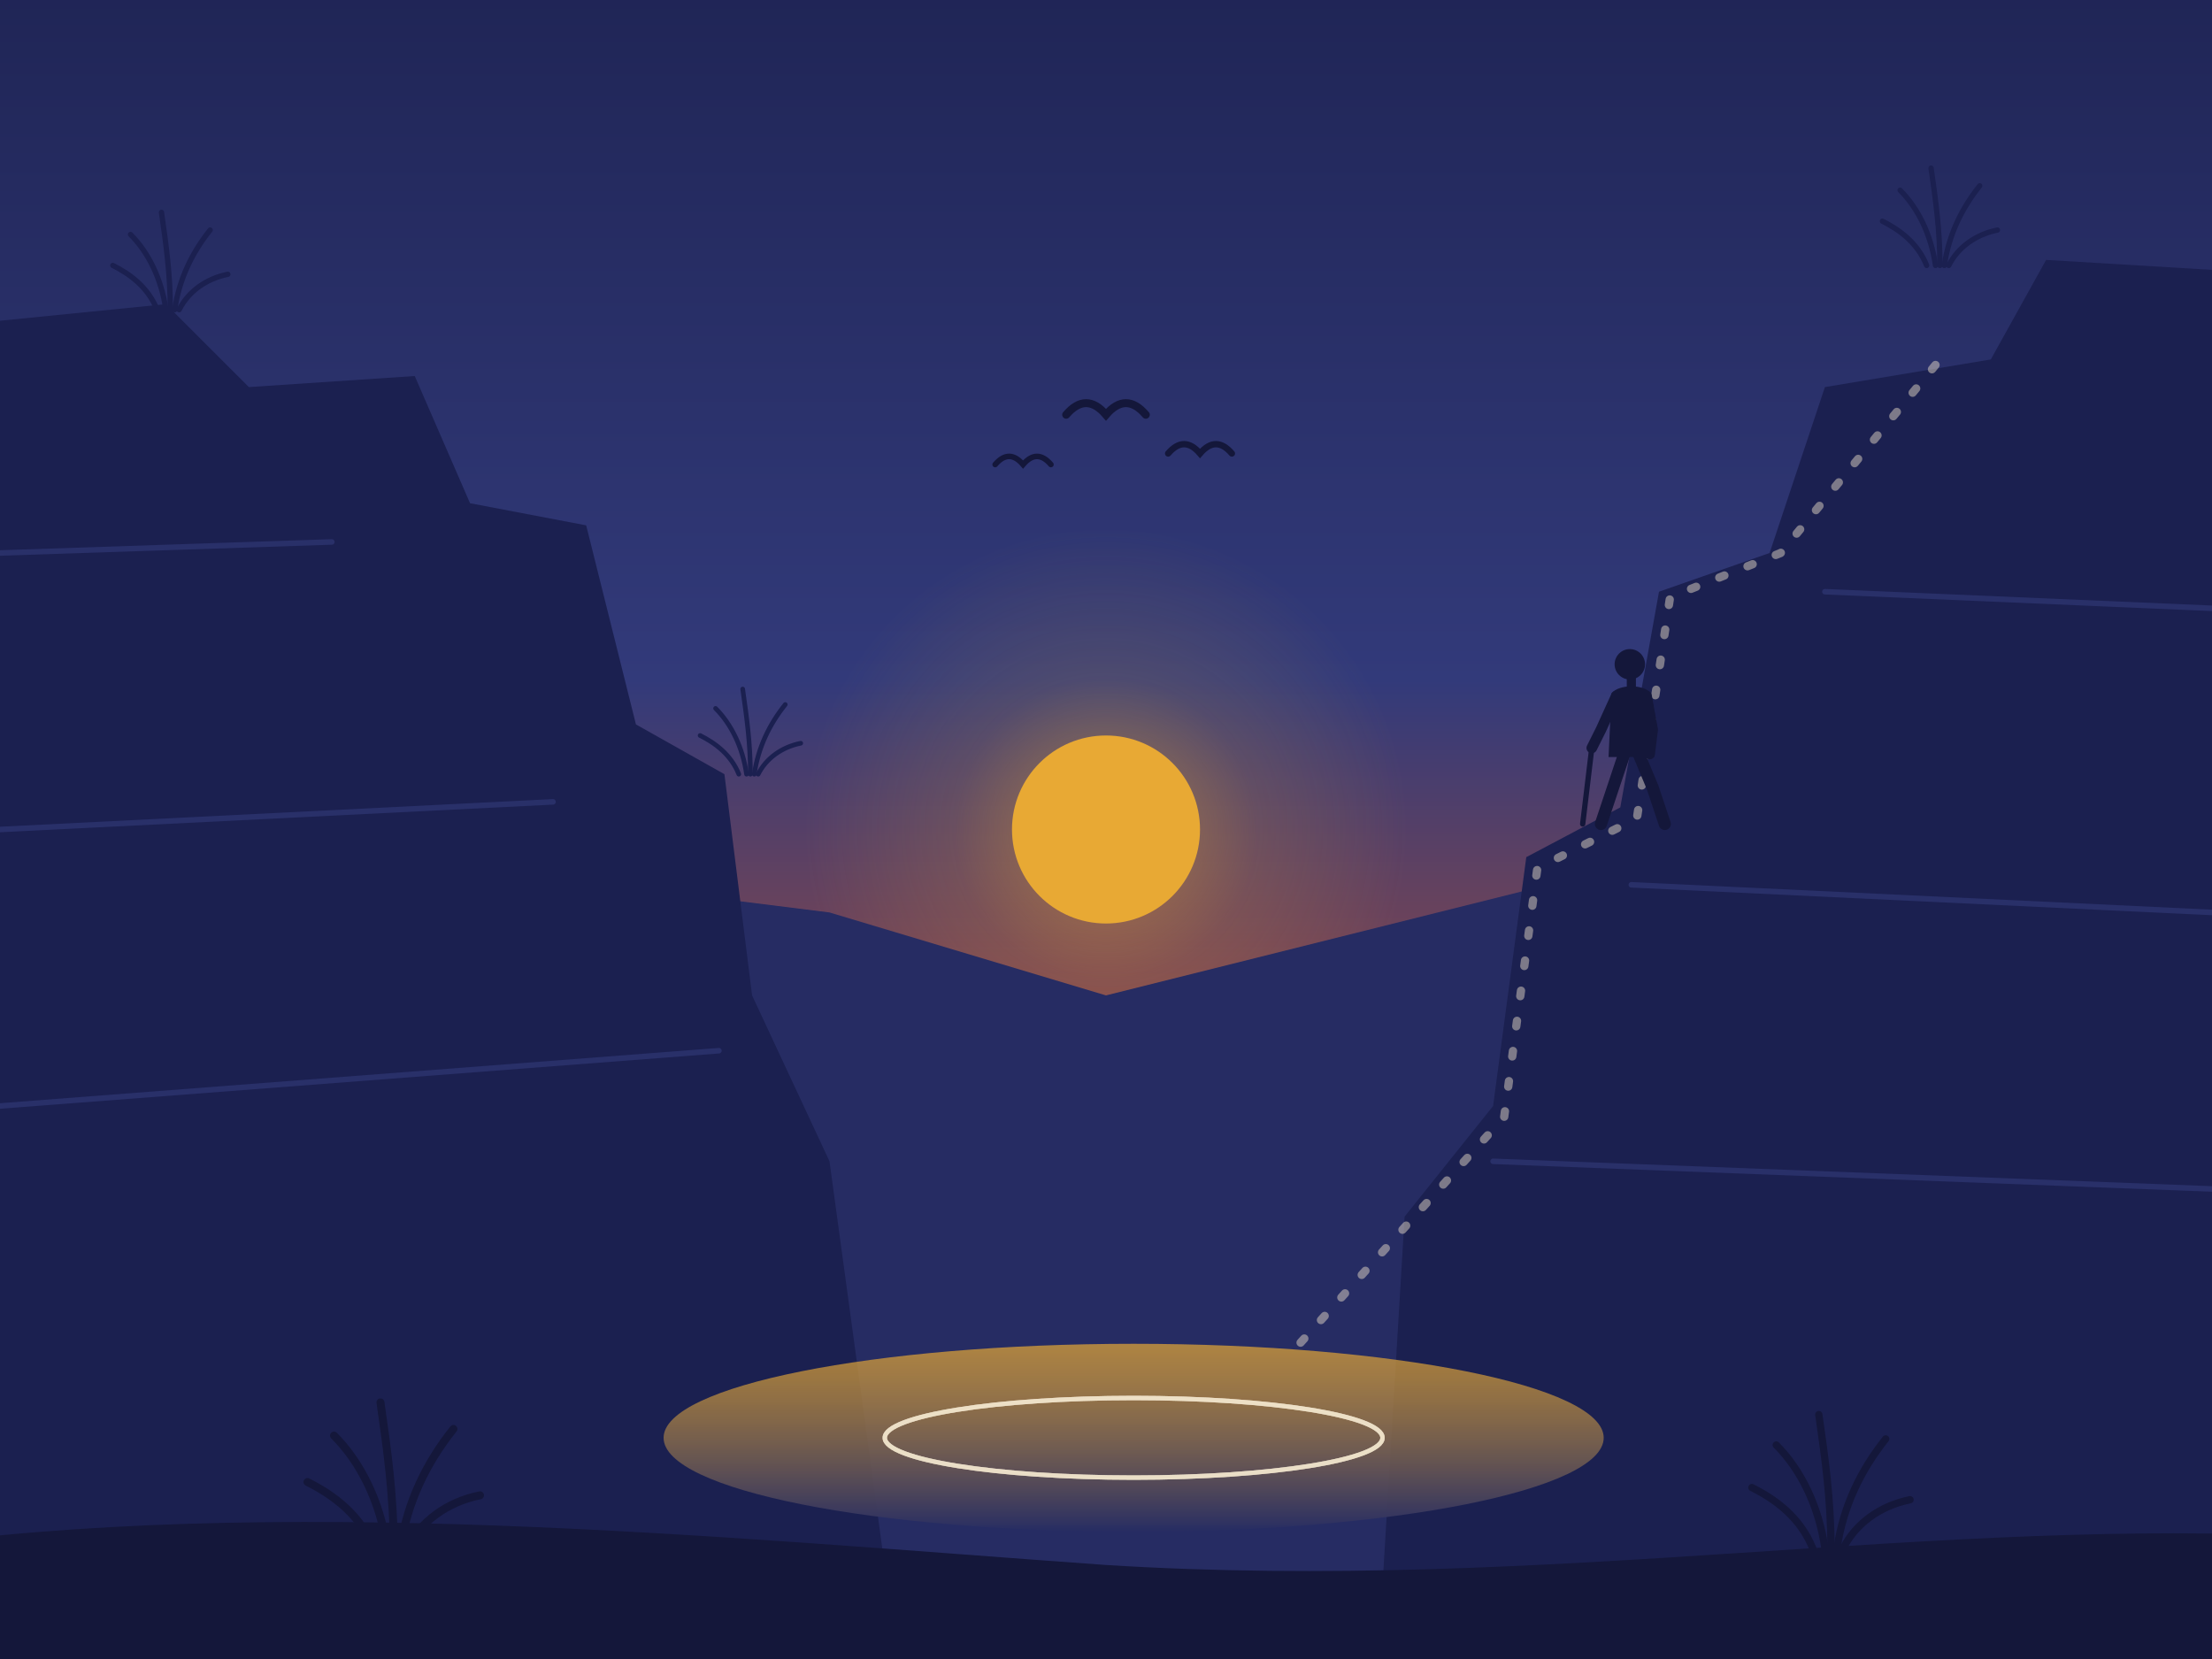
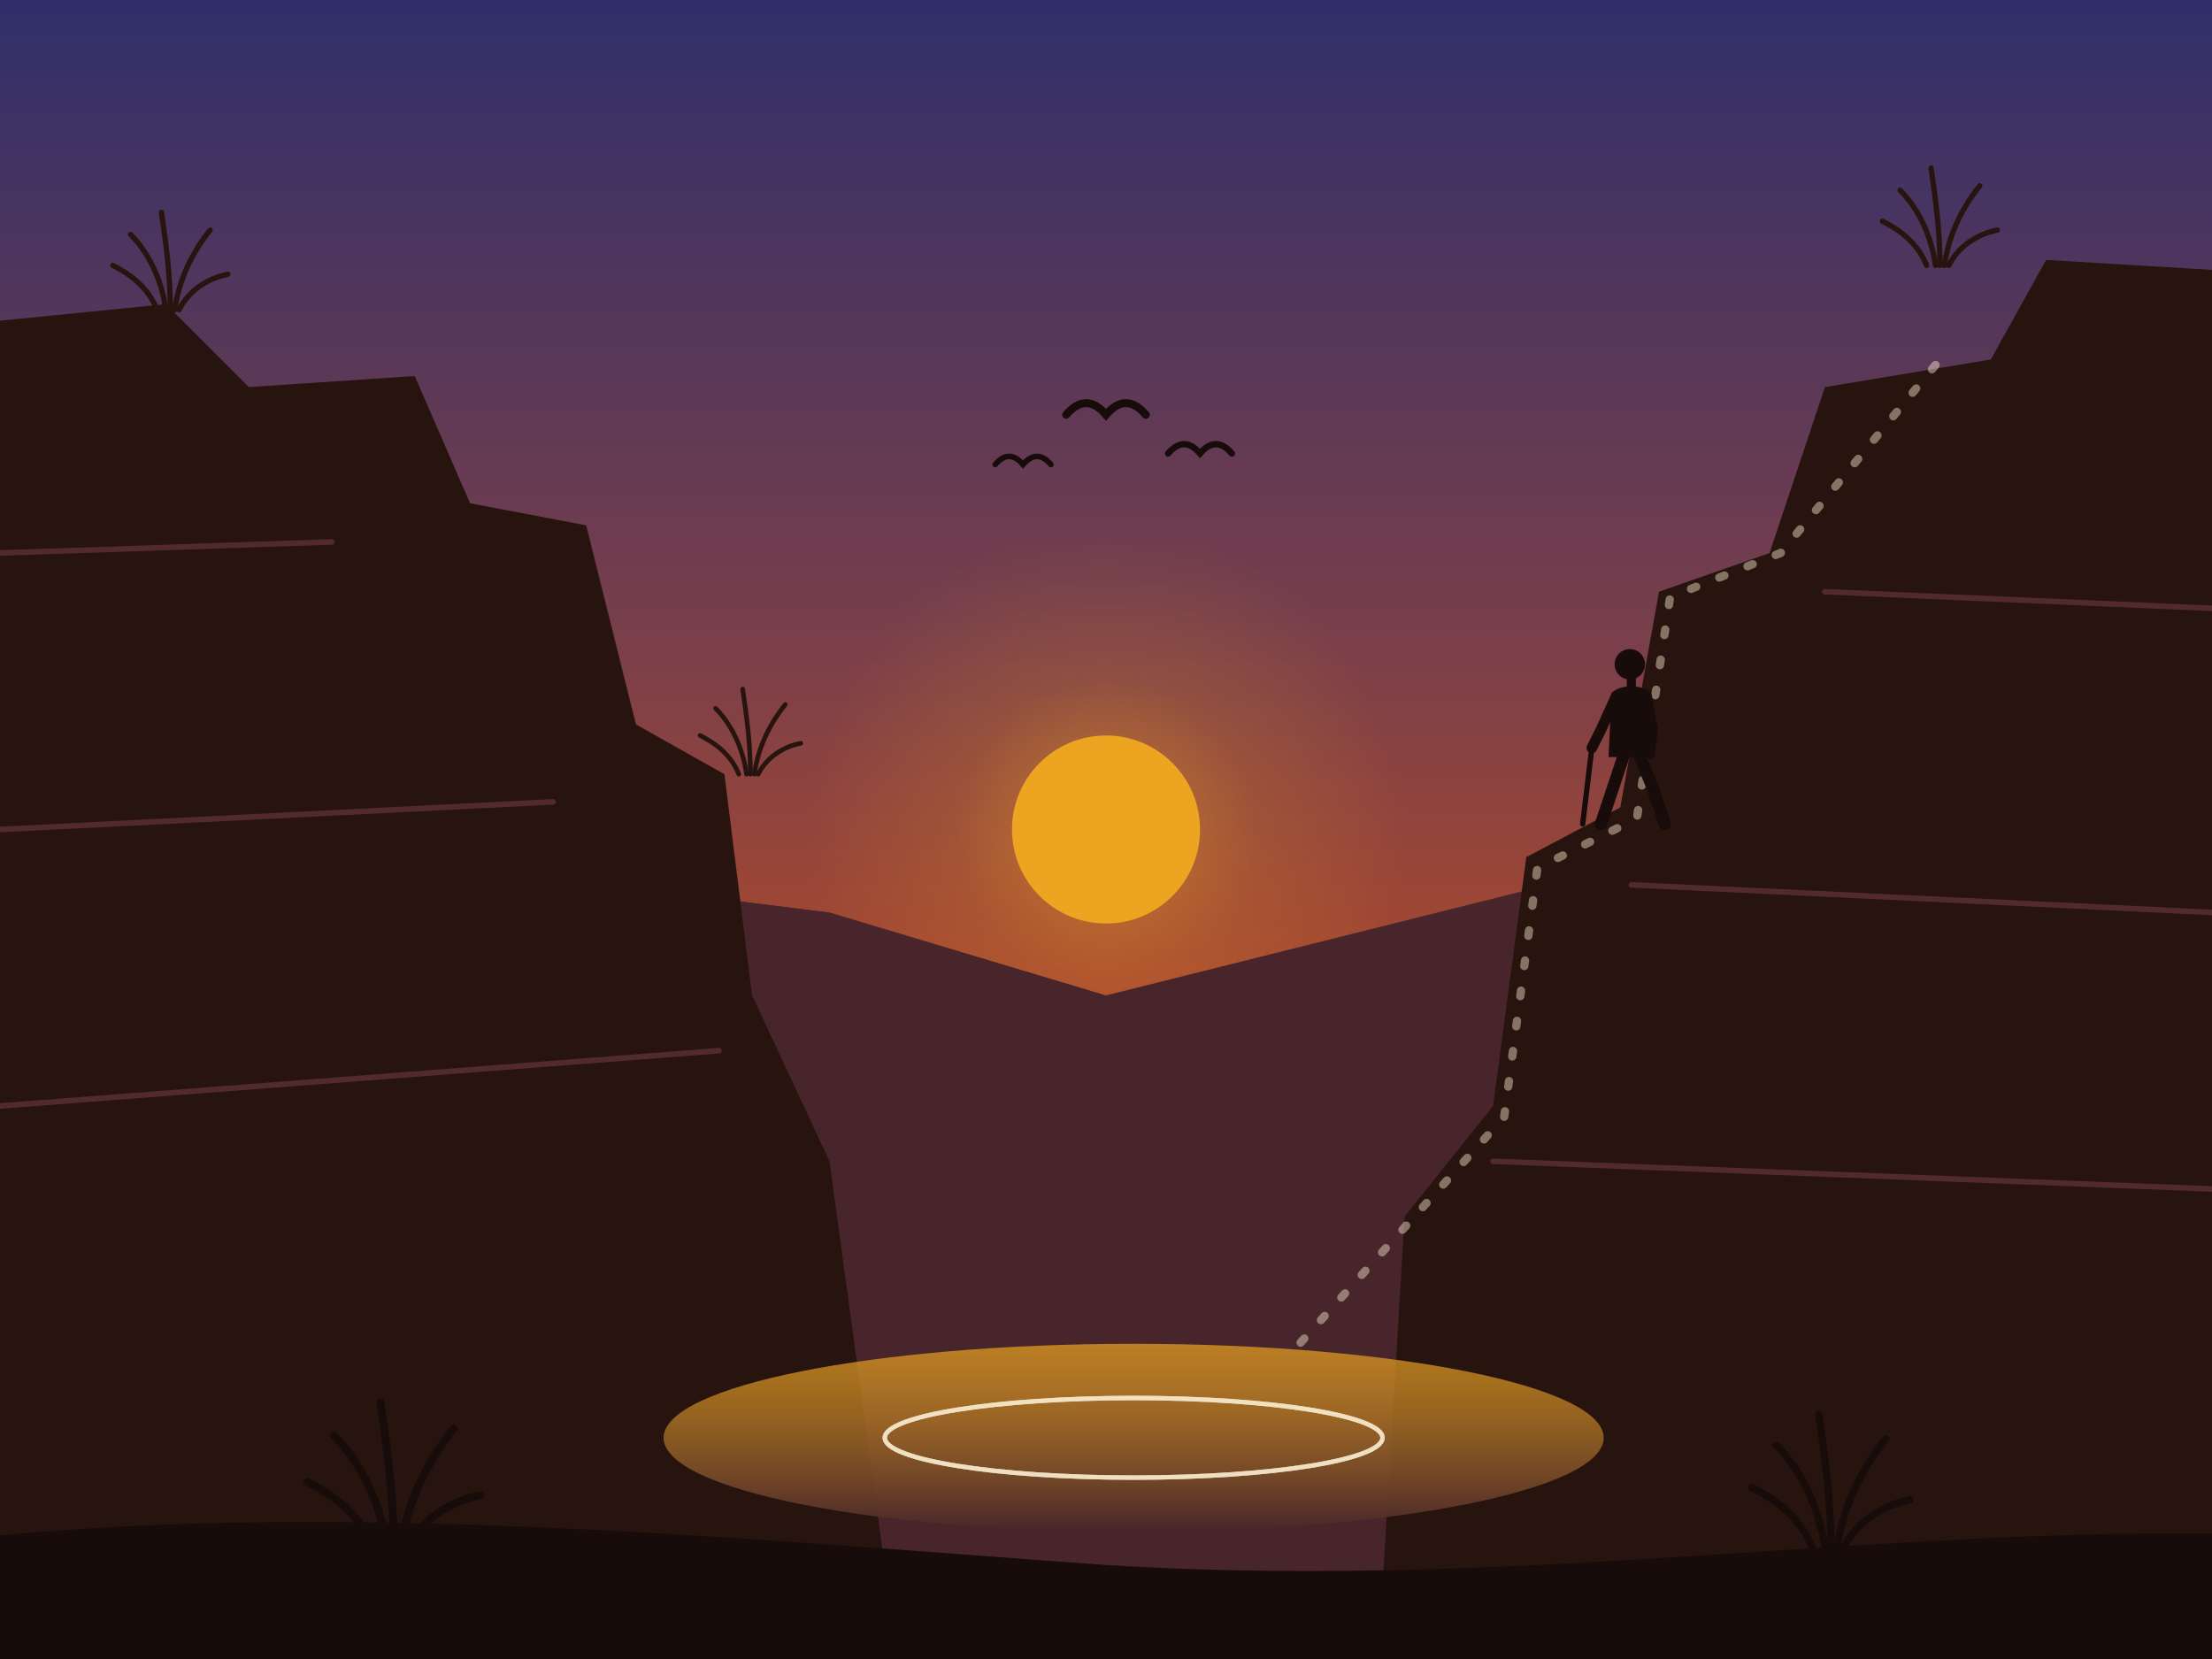
<svg xmlns="http://www.w3.org/2000/svg" viewBox="0 0 800 600" preserveAspectRatio="xMidYMid slice">
  <defs>
    <linearGradient id="dafra-1-ciel" x1="0" y1="0" x2="0" y2="1">
-       <stop offset="0" stop-color="#1d2251" />
-       <stop offset="0.42" stop-color="#323a7a" />
-       <stop offset="0.75" stop-color="#c2502b" />
-       <stop offset="1" stop-color="#e8a934" />
+       <stop offset="0" stop-color="#232c70" />
+       <stop offset="0.4" stop-color="#7a3f4a" />
+       <stop offset="0.72" stop-color="#c94f1c" />
+       <stop offset="1" stop-color="#eda521" />
    </linearGradient>
    <radialGradient id="dafra-1-halo">
-       <stop offset="0" stop-color="#e8a934" stop-opacity="0.55" />
-       <stop offset="0.5" stop-color="#e8a934" stop-opacity="0.15" />
-       <stop offset="1" stop-color="#e8a934" stop-opacity="0" />
+       <stop offset="0" stop-color="#eda521" stop-opacity="0.55" />
+       <stop offset="0.5" stop-color="#eda521" stop-opacity="0.15" />
+       <stop offset="1" stop-color="#eda521" stop-opacity="0" />
    </radialGradient>
    <linearGradient id="dafra-1-eau" x1="0" y1="0" x2="0" y2="1">
-       <stop offset="0" stop-color="#e8a934" stop-opacity="0.7" />
-       <stop offset="1" stop-color="#262c63" />
+       <stop offset="0" stop-color="#eda521" stop-opacity="0.7" />
+       <stop offset="1" stop-color="#47252a" />
    </linearGradient>
  </defs>
  <g class="calque-fond">
    <rect x="-40" y="-40" width="880" height="680" fill="url(#dafra-1-ciel)" />
    <circle cx="400" cy="300" r="108.8" fill="url(#dafra-1-halo)" class="anime-lueur" />
-     <circle cx="400" cy="300" r="34" fill="#e8a934" />
-     <path fill="#262c63" d="M-40 640 V300 L120 280 L220 320 L300 330 L400 360 L520 330 L640 300 L840 290 V640Z" />
+     <circle cx="400" cy="300" r="34" fill="#eda521" />
+     <path fill="#47252a" d="M-40 640 V300 L120 280 L220 320 L300 330 L400 360 L520 330 L640 300 L840 290 V640Z" />
    <g class="anime-vol">
      <g transform="translate(400 150) scale(1.2 1.2)">
-         <path d="M-12 0 Q-6 -7 0 0 Q6 -7 12 0" fill="none" stroke="#14173a" stroke-width="2.4" stroke-linecap="round" />
+         <path d="M-12 0 Q-6 -7 0 0 Q6 -7 12 0" fill="none" stroke="#170c0a" stroke-width="2.4" stroke-linecap="round" />
      </g>
      <g transform="translate(434 164) scale(0.96 0.96)">
-         <path d="M-12 0 Q-6 -7 0 0 Q6 -7 12 0" fill="none" stroke="#14173a" stroke-width="2.4" stroke-linecap="round" />
+         <path d="M-12 0 Q-6 -7 0 0 Q6 -7 12 0" fill="none" stroke="#170c0a" stroke-width="2.4" stroke-linecap="round" />
      </g>
      <g transform="translate(370 168) scale(0.84 0.84)">
-         <path d="M-12 0 Q-6 -7 0 0 Q6 -7 12 0" fill="none" stroke="#14173a" stroke-width="2.4" stroke-linecap="round" />
+         <path d="M-12 0 Q-6 -7 0 0 Q6 -7 12 0" fill="none" stroke="#170c0a" stroke-width="2.4" stroke-linecap="round" />
      </g>
    </g>
  </g>
  <g class="calque-decor">
-     <path fill="#1b2050" d="M-40 640 V120 L60 110 L90 140 L150 136 L170 182 L212 190 L230 262 L262 280 L272 360 L300 420 L330 640Z" />
-     <path fill="#1b2050" d="M840 640 V100 L740 94 L720 130 L660 140 L640 200 L600 214 L586 292 L552 310 L540 400 L508 440 L496 640Z" />
-     <path d="M0 200 L120 196 M0 300 L200 290 M0 400 L260 380 M800 220 L660 214 M800 330 L590 320 M800 430 L540 420" fill="none" stroke="#323a7a" stroke-width="2" stroke-linecap="round" stroke-linejoin="round" opacity="0.6" />
+     <path fill="#28140f" d="M-40 640 V120 L60 110 L90 140 L150 136 L170 182 L212 190 L230 262 L262 280 L272 360 L300 420 L330 640Z" />
+     <path fill="#28140f" d="M840 640 V100 L740 94 L720 130 L660 140 L640 200 L600 214 L586 292 L552 310 L540 400 L508 440 L496 640Z" />
+     <path d="M0 200 L120 196 M0 300 L200 290 M0 400 L260 380 M800 220 L660 214 M800 330 L590 320 M800 430 L540 420" fill="none" stroke="#6d3b40" stroke-width="2" stroke-linecap="round" stroke-linejoin="round" opacity="0.6" />
    <ellipse cx="410" cy="520" rx="170" ry="34" fill="url(#dafra-1-eau)" />
    <g class="anime-onde" style="animation-delay:0s">
-       <ellipse cx="410" cy="520" rx="90" ry="14.4" fill="none" stroke="#f3e7cf" stroke-width="1.6" opacity="0.6" />
+       <ellipse cx="410" cy="520" rx="90" ry="14.4" fill="none" stroke="#f7e9cd" stroke-width="1.6" opacity="0.6" />
    </g>
    <g class="anime-onde" style="animation-delay:-1.3s">
-       <ellipse cx="410" cy="520" rx="90" ry="14.4" fill="none" stroke="#f3e7cf" stroke-width="1.6" opacity="0.6" />
+       <ellipse cx="410" cy="520" rx="90" ry="14.4" fill="none" stroke="#f7e9cd" stroke-width="1.6" opacity="0.6" />
    </g>
    <g class="anime-onde" style="animation-delay:-2.6s">
-       <ellipse cx="410" cy="520" rx="90" ry="14.4" fill="none" stroke="#f3e7cf" stroke-width="1.6" opacity="0.6" />
+       <ellipse cx="410" cy="520" rx="90" ry="14.4" fill="none" stroke="#f7e9cd" stroke-width="1.6" opacity="0.6" />
    </g>
-     <path d="M700 132 L644 200 L604 216 L592 296 L556 314 L544 404 L470 486" fill="none" stroke="#f3e7cf" stroke-width="3" stroke-linecap="round" stroke-linejoin="round" opacity="0.45" stroke-dasharray="2 9" />
+     <path d="M700 132 L644 200 L604 216 L592 296 L556 314 L544 404 L470 486" fill="none" stroke="#f7e9cd" stroke-width="3" stroke-linecap="round" stroke-linejoin="round" opacity="0.45" stroke-dasharray="2 9" />
    <g transform="translate(60 112) scale(0.8 0.8)">
      <g class="anime-vent">
-         <path d="M0 0 C-2 -14 -8 -26 -16 -34" fill="none" stroke="#1b2050" stroke-width="2.4" stroke-linecap="round" stroke-linejoin="round" />
-         <path d="M2 0 C2 -16 0 -30 -2 -44" fill="none" stroke="#1b2050" stroke-width="2.4" stroke-linecap="round" stroke-linejoin="round" />
-         <path d="M4 0 C6 -14 12 -26 20 -36" fill="none" stroke="#1b2050" stroke-width="2.4" stroke-linecap="round" stroke-linejoin="round" />
-         <path d="M-4 0 C-8 -10 -16 -16 -24 -20" fill="none" stroke="#1b2050" stroke-width="2.4" stroke-linecap="round" stroke-linejoin="round" />
-         <path d="M6 0 C10 -8 18 -14 28 -16" fill="none" stroke="#1b2050" stroke-width="2.4" stroke-linecap="round" stroke-linejoin="round" />
+         <path d="M0 0 C-2 -14 -8 -26 -16 -34" fill="none" stroke="#28140f" stroke-width="2.4" stroke-linecap="round" stroke-linejoin="round" />
+         <path d="M2 0 C2 -16 0 -30 -2 -44" fill="none" stroke="#28140f" stroke-width="2.4" stroke-linecap="round" stroke-linejoin="round" />
+         <path d="M4 0 C6 -14 12 -26 20 -36" fill="none" stroke="#28140f" stroke-width="2.4" stroke-linecap="round" stroke-linejoin="round" />
+         <path d="M-4 0 C-8 -10 -16 -16 -24 -20" fill="none" stroke="#28140f" stroke-width="2.4" stroke-linecap="round" stroke-linejoin="round" />
+         <path d="M6 0 C10 -8 18 -14 28 -16" fill="none" stroke="#28140f" stroke-width="2.4" stroke-linecap="round" stroke-linejoin="round" />
      </g>
    </g>
    <g transform="translate(700 96) scale(0.8 0.8)">
      <g class="anime-vent" style="animation-delay:-0.6s">
-         <path d="M0 0 C-2 -14 -8 -26 -16 -34" fill="none" stroke="#1b2050" stroke-width="2.4" stroke-linecap="round" stroke-linejoin="round" />
-         <path d="M2 0 C2 -16 0 -30 -2 -44" fill="none" stroke="#1b2050" stroke-width="2.4" stroke-linecap="round" stroke-linejoin="round" />
-         <path d="M4 0 C6 -14 12 -26 20 -36" fill="none" stroke="#1b2050" stroke-width="2.4" stroke-linecap="round" stroke-linejoin="round" />
-         <path d="M-4 0 C-8 -10 -16 -16 -24 -20" fill="none" stroke="#1b2050" stroke-width="2.4" stroke-linecap="round" stroke-linejoin="round" />
-         <path d="M6 0 C10 -8 18 -14 28 -16" fill="none" stroke="#1b2050" stroke-width="2.4" stroke-linecap="round" stroke-linejoin="round" />
+         <path d="M0 0 C-2 -14 -8 -26 -16 -34" fill="none" stroke="#28140f" stroke-width="2.4" stroke-linecap="round" stroke-linejoin="round" />
+         <path d="M2 0 C2 -16 0 -30 -2 -44" fill="none" stroke="#28140f" stroke-width="2.4" stroke-linecap="round" stroke-linejoin="round" />
+         <path d="M4 0 C6 -14 12 -26 20 -36" fill="none" stroke="#28140f" stroke-width="2.4" stroke-linecap="round" stroke-linejoin="round" />
+         <path d="M-4 0 C-8 -10 -16 -16 -24 -20" fill="none" stroke="#28140f" stroke-width="2.4" stroke-linecap="round" stroke-linejoin="round" />
+         <path d="M6 0 C10 -8 18 -14 28 -16" fill="none" stroke="#28140f" stroke-width="2.4" stroke-linecap="round" stroke-linejoin="round" />
      </g>
    </g>
    <g transform="translate(270 280) scale(0.7 0.7)">
      <g class="anime-vent" style="animation-delay:-1.1s">
-         <path d="M0 0 C-2 -14 -8 -26 -16 -34" fill="none" stroke="#1b2050" stroke-width="2.4" stroke-linecap="round" stroke-linejoin="round" />
-         <path d="M2 0 C2 -16 0 -30 -2 -44" fill="none" stroke="#1b2050" stroke-width="2.4" stroke-linecap="round" stroke-linejoin="round" />
-         <path d="M4 0 C6 -14 12 -26 20 -36" fill="none" stroke="#1b2050" stroke-width="2.4" stroke-linecap="round" stroke-linejoin="round" />
-         <path d="M-4 0 C-8 -10 -16 -16 -24 -20" fill="none" stroke="#1b2050" stroke-width="2.4" stroke-linecap="round" stroke-linejoin="round" />
-         <path d="M6 0 C10 -8 18 -14 28 -16" fill="none" stroke="#1b2050" stroke-width="2.4" stroke-linecap="round" stroke-linejoin="round" />
+         <path d="M0 0 C-2 -14 -8 -26 -16 -34" fill="none" stroke="#28140f" stroke-width="2.4" stroke-linecap="round" stroke-linejoin="round" />
+         <path d="M2 0 C2 -16 0 -30 -2 -44" fill="none" stroke="#28140f" stroke-width="2.4" stroke-linecap="round" stroke-linejoin="round" />
+         <path d="M4 0 C6 -14 12 -26 20 -36" fill="none" stroke="#28140f" stroke-width="2.4" stroke-linecap="round" stroke-linejoin="round" />
+         <path d="M-4 0 C-8 -10 -16 -16 -24 -20" fill="none" stroke="#28140f" stroke-width="2.4" stroke-linecap="round" stroke-linejoin="round" />
+         <path d="M6 0 C10 -8 18 -14 28 -16" fill="none" stroke="#28140f" stroke-width="2.4" stroke-linecap="round" stroke-linejoin="round" />
      </g>
    </g>
  </g>
  <g class="calque-personnages">
    <g transform="translate(590 298) scale(-0.55 0.55)">
-       <path d="M-4 -48 L-14 -24 L-22 0" fill="none" stroke="#14173a" stroke-width="8" stroke-linecap="round" stroke-linejoin="round" />
-       <path d="M4 -48 L12 -24 L20 0" fill="none" stroke="#14173a" stroke-width="8" stroke-linecap="round" stroke-linejoin="round" />
-       <g fill="#14173a">
+       <path d="M-4 -48 L-14 -24 L-22 0" fill="none" stroke="#170c0a" stroke-width="8" stroke-linecap="round" stroke-linejoin="round" />
+       <path d="M4 -48 L12 -24 L20 0" fill="none" stroke="#170c0a" stroke-width="8" stroke-linecap="round" stroke-linejoin="round" />
+       <g fill="#170c0a">
        <path d="M-15 -44 L-13 -86 C-8 -92 8 -92 13 -86 L15 -44Z" />
        <rect x="-3" y="-98" width="6" height="10" />
        <circle cx="1" cy="-105" r="10" />
      </g>
-       <path d="M-10 -84 L-14 -62 L-12 -46" fill="none" stroke="#14173a" stroke-width="7" stroke-linecap="round" stroke-linejoin="round" />
-       <path d="M10 -84 L20 -62 L26 -50" fill="none" stroke="#14173a" stroke-width="7" stroke-linecap="round" stroke-linejoin="round" />
-       <path d="M26 -50 L32 0" fill="none" stroke="#14173a" stroke-width="3.5" stroke-linecap="round" stroke-linejoin="round" />
+       <path d="M-10 -84 L-14 -62 L-12 -46" fill="none" stroke="#170c0a" stroke-width="7" stroke-linecap="round" stroke-linejoin="round" />
+       <path d="M10 -84 L20 -62 L26 -50" fill="none" stroke="#170c0a" stroke-width="7" stroke-linecap="round" stroke-linejoin="round" />
+       <path d="M26 -50 L32 0" fill="none" stroke="#170c0a" stroke-width="3.5" stroke-linecap="round" stroke-linejoin="round" />
    </g>
-     <path fill="#14173a" d="M-40 640 V560 C100 540 260 556 400 566 C560 576 700 548 840 556 V640Z" />
+     <path fill="#170c0a" d="M-40 640 V560 C100 540 260 556 400 566 C560 576 700 548 840 556 V640Z" />
    <g transform="translate(140 560) scale(1.2 1.2)">
      <g class="anime-vent">
-         <path d="M0 0 C-2 -14 -8 -26 -16 -34" fill="none" stroke="#14173a" stroke-width="2.4" stroke-linecap="round" stroke-linejoin="round" />
-         <path d="M2 0 C2 -16 0 -30 -2 -44" fill="none" stroke="#14173a" stroke-width="2.4" stroke-linecap="round" stroke-linejoin="round" />
-         <path d="M4 0 C6 -14 12 -26 20 -36" fill="none" stroke="#14173a" stroke-width="2.4" stroke-linecap="round" stroke-linejoin="round" />
-         <path d="M-4 0 C-8 -10 -16 -16 -24 -20" fill="none" stroke="#14173a" stroke-width="2.4" stroke-linecap="round" stroke-linejoin="round" />
-         <path d="M6 0 C10 -8 18 -14 28 -16" fill="none" stroke="#14173a" stroke-width="2.4" stroke-linecap="round" stroke-linejoin="round" />
+         <path d="M0 0 C-2 -14 -8 -26 -16 -34" fill="none" stroke="#170c0a" stroke-width="2.4" stroke-linecap="round" stroke-linejoin="round" />
+         <path d="M2 0 C2 -16 0 -30 -2 -44" fill="none" stroke="#170c0a" stroke-width="2.4" stroke-linecap="round" stroke-linejoin="round" />
+         <path d="M4 0 C6 -14 12 -26 20 -36" fill="none" stroke="#170c0a" stroke-width="2.4" stroke-linecap="round" stroke-linejoin="round" />
+         <path d="M-4 0 C-8 -10 -16 -16 -24 -20" fill="none" stroke="#170c0a" stroke-width="2.4" stroke-linecap="round" stroke-linejoin="round" />
+         <path d="M6 0 C10 -8 18 -14 28 -16" fill="none" stroke="#170c0a" stroke-width="2.4" stroke-linecap="round" stroke-linejoin="round" />
      </g>
    </g>
    <g transform="translate(660 560) scale(1.1 1.1)">
      <g class="anime-vent" style="animation-delay:-0.9s">
-         <path d="M0 0 C-2 -14 -8 -26 -16 -34" fill="none" stroke="#14173a" stroke-width="2.4" stroke-linecap="round" stroke-linejoin="round" />
-         <path d="M2 0 C2 -16 0 -30 -2 -44" fill="none" stroke="#14173a" stroke-width="2.4" stroke-linecap="round" stroke-linejoin="round" />
-         <path d="M4 0 C6 -14 12 -26 20 -36" fill="none" stroke="#14173a" stroke-width="2.4" stroke-linecap="round" stroke-linejoin="round" />
-         <path d="M-4 0 C-8 -10 -16 -16 -24 -20" fill="none" stroke="#14173a" stroke-width="2.4" stroke-linecap="round" stroke-linejoin="round" />
-         <path d="M6 0 C10 -8 18 -14 28 -16" fill="none" stroke="#14173a" stroke-width="2.4" stroke-linecap="round" stroke-linejoin="round" />
+         <path d="M0 0 C-2 -14 -8 -26 -16 -34" fill="none" stroke="#170c0a" stroke-width="2.4" stroke-linecap="round" stroke-linejoin="round" />
+         <path d="M2 0 C2 -16 0 -30 -2 -44" fill="none" stroke="#170c0a" stroke-width="2.4" stroke-linecap="round" stroke-linejoin="round" />
+         <path d="M4 0 C6 -14 12 -26 20 -36" fill="none" stroke="#170c0a" stroke-width="2.4" stroke-linecap="round" stroke-linejoin="round" />
+         <path d="M-4 0 C-8 -10 -16 -16 -24 -20" fill="none" stroke="#170c0a" stroke-width="2.4" stroke-linecap="round" stroke-linejoin="round" />
+         <path d="M6 0 C10 -8 18 -14 28 -16" fill="none" stroke="#170c0a" stroke-width="2.4" stroke-linecap="round" stroke-linejoin="round" />
      </g>
    </g>
  </g>
</svg>
